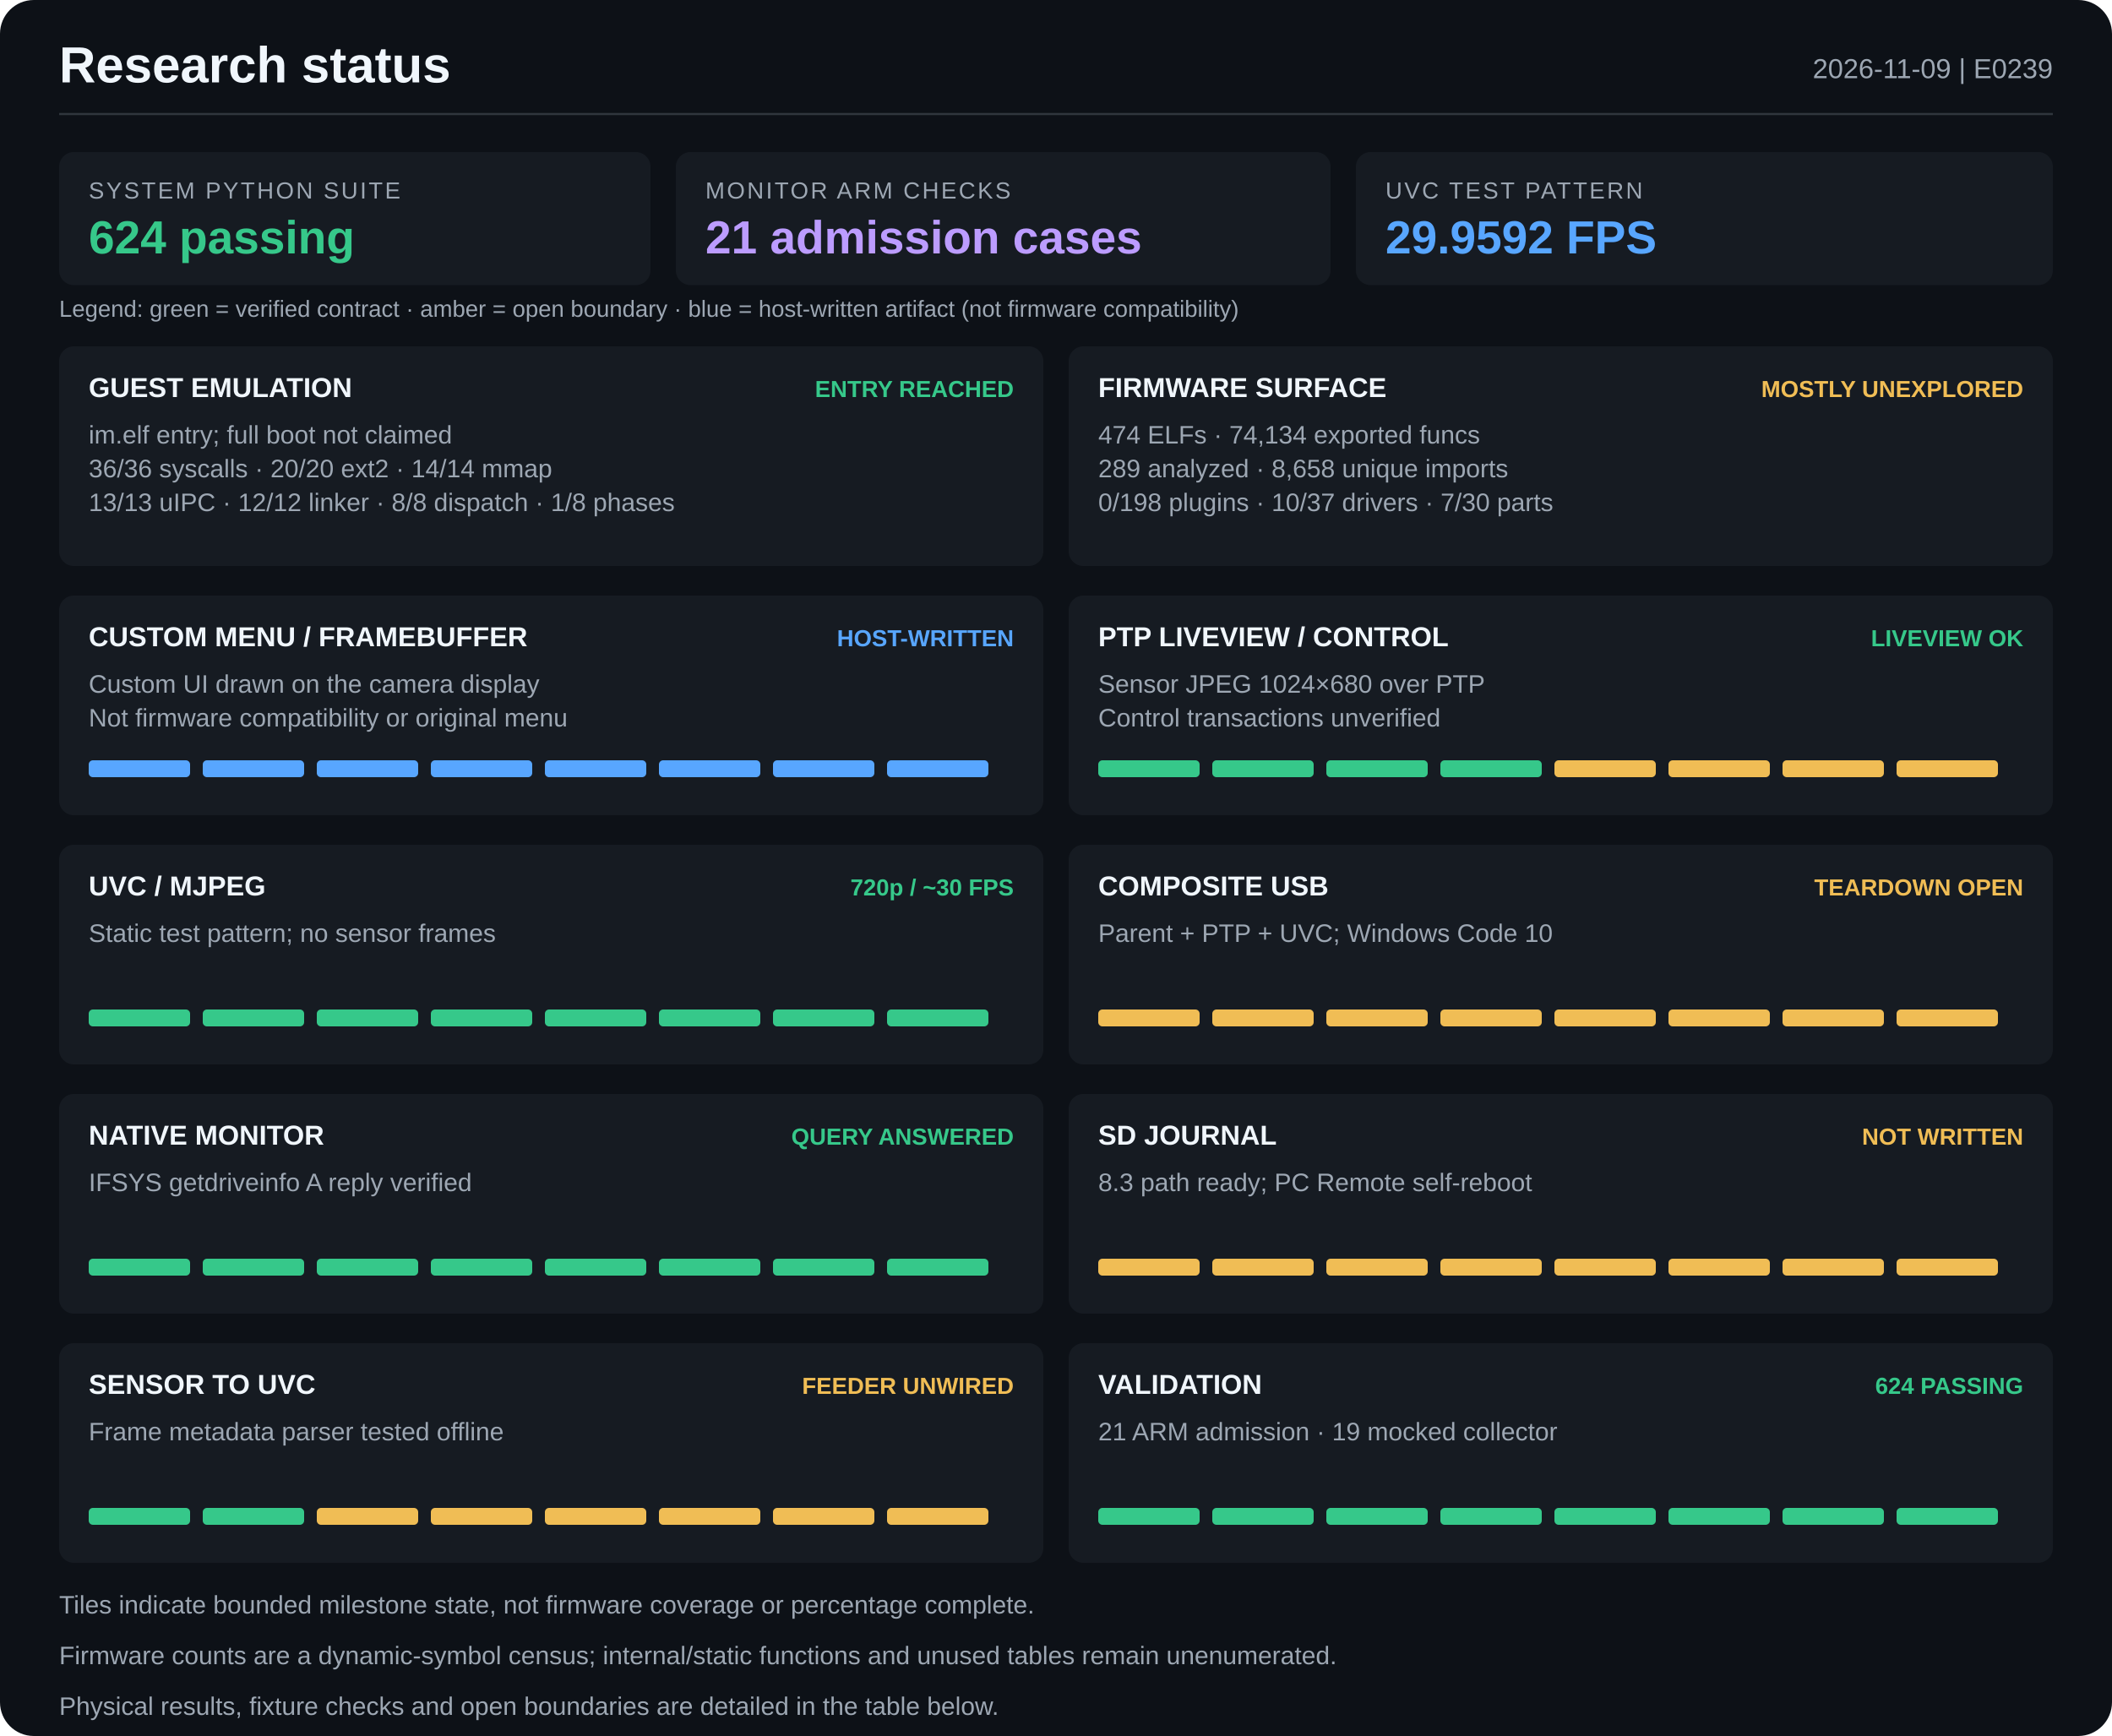
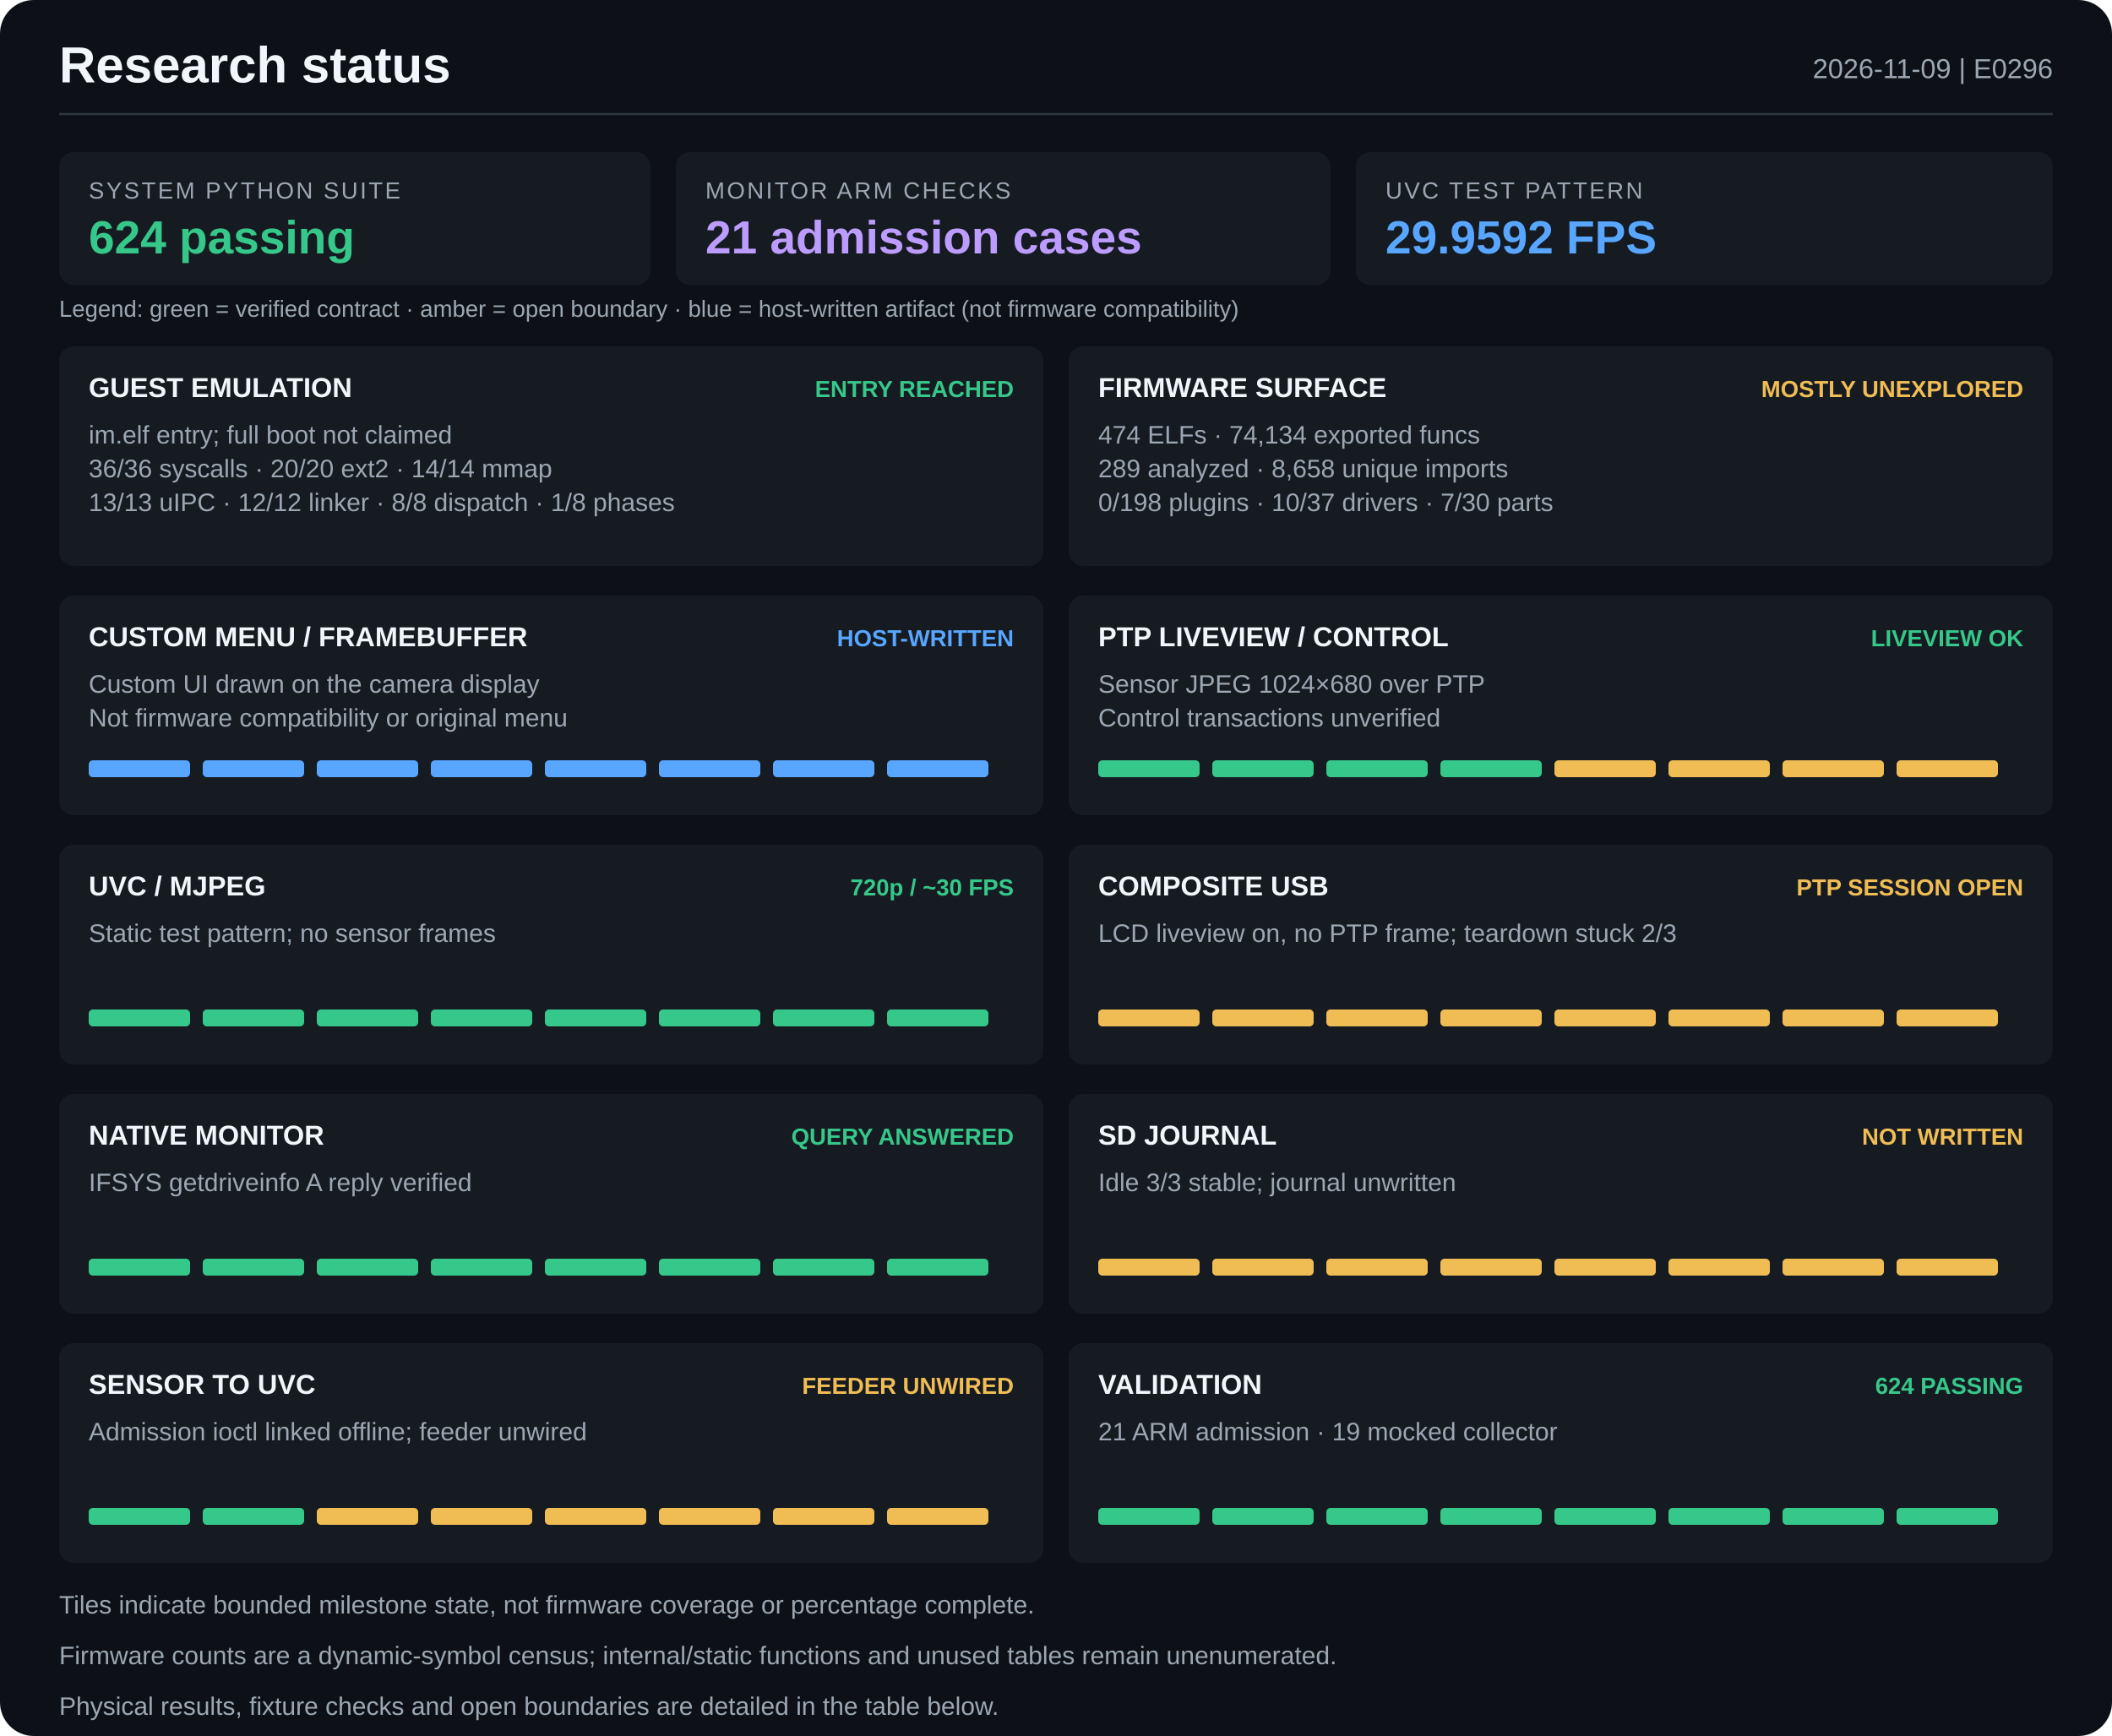
<svg xmlns="http://www.w3.org/2000/svg" width="1000" height="822" viewBox="0 0 1000 822" role="img" aria-labelledby="title desc">
  <rect width="1000" height="822" rx="16" fill="#0d1117" />
  <g font-family="Segoe UI,Arial,sans-serif">
    <text x="28" y="39" fill="#f0f6fc" font-size="24" font-weight="700">Research status</text>
-     <text x="972" y="37" text-anchor="end" fill="#9da7b3" font-size="13">2026-11-09 | E0239</text>
+     <text x="972" y="37" text-anchor="end" fill="#9da7b3" font-size="13">2026-11-09 | E0296</text>
    <path d="M28 54H972" stroke="#30363d" />
    <rect x="28" y="72" width="280" height="63" rx="7" fill="#161b22" />
    <text x="42" y="94" fill="#9da7b3" font-size="11" letter-spacing="1">SYSTEM PYTHON SUITE</text>
    <text x="42" y="120" fill="#36c88a" font-size="22" font-weight="700">624 passing</text>
    <rect x="320" y="72" width="310" height="63" rx="7" fill="#161b22" />
    <text x="334" y="94" fill="#9da7b3" font-size="11" letter-spacing="1">MONITOR ARM CHECKS</text>
    <text x="334" y="120" fill="#bc9cff" font-size="22" font-weight="700">21 admission cases</text>
    <rect x="642" y="72" width="330" height="63" rx="7" fill="#161b22" />
    <text x="656" y="94" fill="#9da7b3" font-size="11" letter-spacing="1">UVC TEST PATTERN</text>
    <text x="656" y="120" fill="#58a6ff" font-size="22" font-weight="700">29.9592 FPS</text>
    <text x="28" y="150" fill="#9da7b3" font-size="11">Legend: green = verified contract · amber = open boundary · blue = host-written artifact (not firmware compatibility)</text>
    <rect x="28" y="164" width="466" height="104" rx="7" fill="#161b22" />
    <text x="42" y="188" fill="#f0f6fc" font-size="13" font-weight="700">GUEST EMULATION</text>
    <text x="480" y="188" text-anchor="end" fill="#36c88a" font-size="11" font-weight="700">ENTRY REACHED</text>
    <text x="42" y="210" fill="#9da7b3" font-size="12">im.elf entry; full boot not claimed</text>
    <text x="42" y="226" fill="#9da7b3" font-size="12">36/36 syscalls · 20/20 ext2 · 14/14 mmap</text>
    <text x="42" y="242" fill="#9da7b3" font-size="12">13/13 uIPC · 12/12 linker · 8/8 dispatch · 1/8 phases</text>
    <rect x="506" y="164" width="466" height="104" rx="7" fill="#161b22" />
    <text x="520" y="188" fill="#f0f6fc" font-size="13" font-weight="700">FIRMWARE SURFACE</text>
    <text x="958" y="188" text-anchor="end" fill="#f0bd55" font-size="11" font-weight="700">MOSTLY UNEXPLORED</text>
    <text x="520" y="210" fill="#9da7b3" font-size="12">474 ELFs · 74,134 exported funcs</text>
    <text x="520" y="226" fill="#9da7b3" font-size="12">289 analyzed · 8,658 unique imports</text>
    <text x="520" y="242" fill="#9da7b3" font-size="12">0/198 plugins · 10/37 drivers · 7/30 parts</text>
    <rect x="28" y="282" width="466" height="104" rx="7" fill="#161b22" />
    <text x="42" y="306" fill="#f0f6fc" font-size="13" font-weight="700">CUSTOM MENU / FRAMEBUFFER</text>
    <text x="480" y="306" text-anchor="end" fill="#58a6ff" font-size="11" font-weight="700">HOST-WRITTEN</text>
    <text x="42" y="328" fill="#9da7b3" font-size="12">Custom UI drawn on the camera display</text>
    <text x="42" y="344" fill="#9da7b3" font-size="12">Not firmware compatibility or original menu</text>
    <rect x="42" y="360" width="48" height="8" rx="2" fill="#58a6ff" />
    <rect x="96" y="360" width="48" height="8" rx="2" fill="#58a6ff" />
    <rect x="150" y="360" width="48" height="8" rx="2" fill="#58a6ff" />
    <rect x="204" y="360" width="48" height="8" rx="2" fill="#58a6ff" />
    <rect x="258" y="360" width="48" height="8" rx="2" fill="#58a6ff" />
    <rect x="312" y="360" width="48" height="8" rx="2" fill="#58a6ff" />
    <rect x="366" y="360" width="48" height="8" rx="2" fill="#58a6ff" />
    <rect x="420" y="360" width="48" height="8" rx="2" fill="#58a6ff" />
    <rect x="506" y="282" width="466" height="104" rx="7" fill="#161b22" />
    <text x="520" y="306" fill="#f0f6fc" font-size="13" font-weight="700">PTP LIVEVIEW / CONTROL</text>
    <text x="958" y="306" text-anchor="end" fill="#36c88a" font-size="11" font-weight="700">LIVEVIEW OK</text>
    <text x="520" y="328" fill="#9da7b3" font-size="12">Sensor JPEG 1024×680 over PTP</text>
    <text x="520" y="344" fill="#9da7b3" font-size="12">Control transactions unverified</text>
    <rect x="520" y="360" width="48" height="8" rx="2" fill="#36c88a" />
    <rect x="574" y="360" width="48" height="8" rx="2" fill="#36c88a" />
    <rect x="628" y="360" width="48" height="8" rx="2" fill="#36c88a" />
    <rect x="682" y="360" width="48" height="8" rx="2" fill="#36c88a" />
    <rect x="736" y="360" width="48" height="8" rx="2" fill="#f0bd55" />
    <rect x="790" y="360" width="48" height="8" rx="2" fill="#f0bd55" />
    <rect x="844" y="360" width="48" height="8" rx="2" fill="#f0bd55" />
    <rect x="898" y="360" width="48" height="8" rx="2" fill="#f0bd55" />
    <rect x="28" y="400" width="466" height="104" rx="7" fill="#161b22" />
    <text x="42" y="424" fill="#f0f6fc" font-size="13" font-weight="700">UVC / MJPEG</text>
    <text x="480" y="424" text-anchor="end" fill="#36c88a" font-size="11" font-weight="700">720p / ~30 FPS</text>
    <text x="42" y="446" fill="#9da7b3" font-size="12">Static test pattern; no sensor frames</text>
    <rect x="42" y="478" width="48" height="8" rx="2" fill="#36c88a" />
    <rect x="96" y="478" width="48" height="8" rx="2" fill="#36c88a" />
    <rect x="150" y="478" width="48" height="8" rx="2" fill="#36c88a" />
    <rect x="204" y="478" width="48" height="8" rx="2" fill="#36c88a" />
    <rect x="258" y="478" width="48" height="8" rx="2" fill="#36c88a" />
    <rect x="312" y="478" width="48" height="8" rx="2" fill="#36c88a" />
    <rect x="366" y="478" width="48" height="8" rx="2" fill="#36c88a" />
    <rect x="420" y="478" width="48" height="8" rx="2" fill="#36c88a" />
    <rect x="506" y="400" width="466" height="104" rx="7" fill="#161b22" />
    <text x="520" y="424" fill="#f0f6fc" font-size="13" font-weight="700">COMPOSITE USB</text>
-     <text x="958" y="424" text-anchor="end" fill="#f0bd55" font-size="11" font-weight="700">TEARDOWN OPEN</text>
-     <text x="520" y="446" fill="#9da7b3" font-size="12">Parent + PTP + UVC; Windows Code 10</text>
+     <text x="958" y="424" text-anchor="end" fill="#f0bd55" font-size="11" font-weight="700">PTP SESSION OPEN</text>
+     <text x="520" y="446" fill="#9da7b3" font-size="12">LCD liveview on, no PTP frame; teardown stuck 2/3</text>
    <rect x="520" y="478" width="48" height="8" rx="2" fill="#f0bd55" />
    <rect x="574" y="478" width="48" height="8" rx="2" fill="#f0bd55" />
    <rect x="628" y="478" width="48" height="8" rx="2" fill="#f0bd55" />
    <rect x="682" y="478" width="48" height="8" rx="2" fill="#f0bd55" />
    <rect x="736" y="478" width="48" height="8" rx="2" fill="#f0bd55" />
    <rect x="790" y="478" width="48" height="8" rx="2" fill="#f0bd55" />
    <rect x="844" y="478" width="48" height="8" rx="2" fill="#f0bd55" />
    <rect x="898" y="478" width="48" height="8" rx="2" fill="#f0bd55" />
    <rect x="28" y="518" width="466" height="104" rx="7" fill="#161b22" />
    <text x="42" y="542" fill="#f0f6fc" font-size="13" font-weight="700">NATIVE MONITOR</text>
    <text x="480" y="542" text-anchor="end" fill="#36c88a" font-size="11" font-weight="700">QUERY ANSWERED</text>
    <text x="42" y="564" fill="#9da7b3" font-size="12">IFSYS getdriveinfo A reply verified</text>
    <rect x="42" y="596" width="48" height="8" rx="2" fill="#36c88a" />
    <rect x="96" y="596" width="48" height="8" rx="2" fill="#36c88a" />
    <rect x="150" y="596" width="48" height="8" rx="2" fill="#36c88a" />
    <rect x="204" y="596" width="48" height="8" rx="2" fill="#36c88a" />
    <rect x="258" y="596" width="48" height="8" rx="2" fill="#36c88a" />
    <rect x="312" y="596" width="48" height="8" rx="2" fill="#36c88a" />
    <rect x="366" y="596" width="48" height="8" rx="2" fill="#36c88a" />
    <rect x="420" y="596" width="48" height="8" rx="2" fill="#36c88a" />
    <rect x="506" y="518" width="466" height="104" rx="7" fill="#161b22" />
    <text x="520" y="542" fill="#f0f6fc" font-size="13" font-weight="700">SD JOURNAL</text>
    <text x="958" y="542" text-anchor="end" fill="#f0bd55" font-size="11" font-weight="700">NOT WRITTEN</text>
-     <text x="520" y="564" fill="#9da7b3" font-size="12">8.3 path ready; PC Remote self-reboot</text>
+     <text x="520" y="564" fill="#9da7b3" font-size="12">Idle 3/3 stable; journal unwritten</text>
    <rect x="520" y="596" width="48" height="8" rx="2" fill="#f0bd55" />
    <rect x="574" y="596" width="48" height="8" rx="2" fill="#f0bd55" />
    <rect x="628" y="596" width="48" height="8" rx="2" fill="#f0bd55" />
    <rect x="682" y="596" width="48" height="8" rx="2" fill="#f0bd55" />
    <rect x="736" y="596" width="48" height="8" rx="2" fill="#f0bd55" />
    <rect x="790" y="596" width="48" height="8" rx="2" fill="#f0bd55" />
    <rect x="844" y="596" width="48" height="8" rx="2" fill="#f0bd55" />
    <rect x="898" y="596" width="48" height="8" rx="2" fill="#f0bd55" />
    <rect x="28" y="636" width="466" height="104" rx="7" fill="#161b22" />
    <text x="42" y="660" fill="#f0f6fc" font-size="13" font-weight="700">SENSOR TO UVC</text>
    <text x="480" y="660" text-anchor="end" fill="#f0bd55" font-size="11" font-weight="700">FEEDER UNWIRED</text>
-     <text x="42" y="682" fill="#9da7b3" font-size="12">Frame metadata parser tested offline</text>
+     <text x="42" y="682" fill="#9da7b3" font-size="12">Admission ioctl linked offline; feeder unwired</text>
    <rect x="42" y="714" width="48" height="8" rx="2" fill="#36c88a" />
    <rect x="96" y="714" width="48" height="8" rx="2" fill="#36c88a" />
    <rect x="150" y="714" width="48" height="8" rx="2" fill="#f0bd55" />
    <rect x="204" y="714" width="48" height="8" rx="2" fill="#f0bd55" />
    <rect x="258" y="714" width="48" height="8" rx="2" fill="#f0bd55" />
    <rect x="312" y="714" width="48" height="8" rx="2" fill="#f0bd55" />
    <rect x="366" y="714" width="48" height="8" rx="2" fill="#f0bd55" />
    <rect x="420" y="714" width="48" height="8" rx="2" fill="#f0bd55" />
    <rect x="506" y="636" width="466" height="104" rx="7" fill="#161b22" />
    <text x="520" y="660" fill="#f0f6fc" font-size="13" font-weight="700">VALIDATION</text>
    <text x="958" y="660" text-anchor="end" fill="#36c88a" font-size="11" font-weight="700">624 PASSING</text>
    <text x="520" y="682" fill="#9da7b3" font-size="12">21 ARM admission · 19 mocked collector</text>
    <rect x="520" y="714" width="48" height="8" rx="2" fill="#36c88a" />
    <rect x="574" y="714" width="48" height="8" rx="2" fill="#36c88a" />
    <rect x="628" y="714" width="48" height="8" rx="2" fill="#36c88a" />
    <rect x="682" y="714" width="48" height="8" rx="2" fill="#36c88a" />
    <rect x="736" y="714" width="48" height="8" rx="2" fill="#36c88a" />
    <rect x="790" y="714" width="48" height="8" rx="2" fill="#36c88a" />
    <rect x="844" y="714" width="48" height="8" rx="2" fill="#36c88a" />
    <rect x="898" y="714" width="48" height="8" rx="2" fill="#36c88a" />
    <text x="28" y="764" fill="#9da7b3" font-size="12">Tiles indicate bounded milestone state, not firmware coverage or percentage complete.</text>
    <text x="28" y="788" fill="#9da7b3" font-size="12">Firmware counts are a dynamic-symbol census; internal/static functions and unused tables remain unenumerated.</text>
    <text x="28" y="812" fill="#9da7b3" font-size="12">Physical results, fixture checks and open boundaries are detailed in the table below.</text>
  </g>
</svg>
